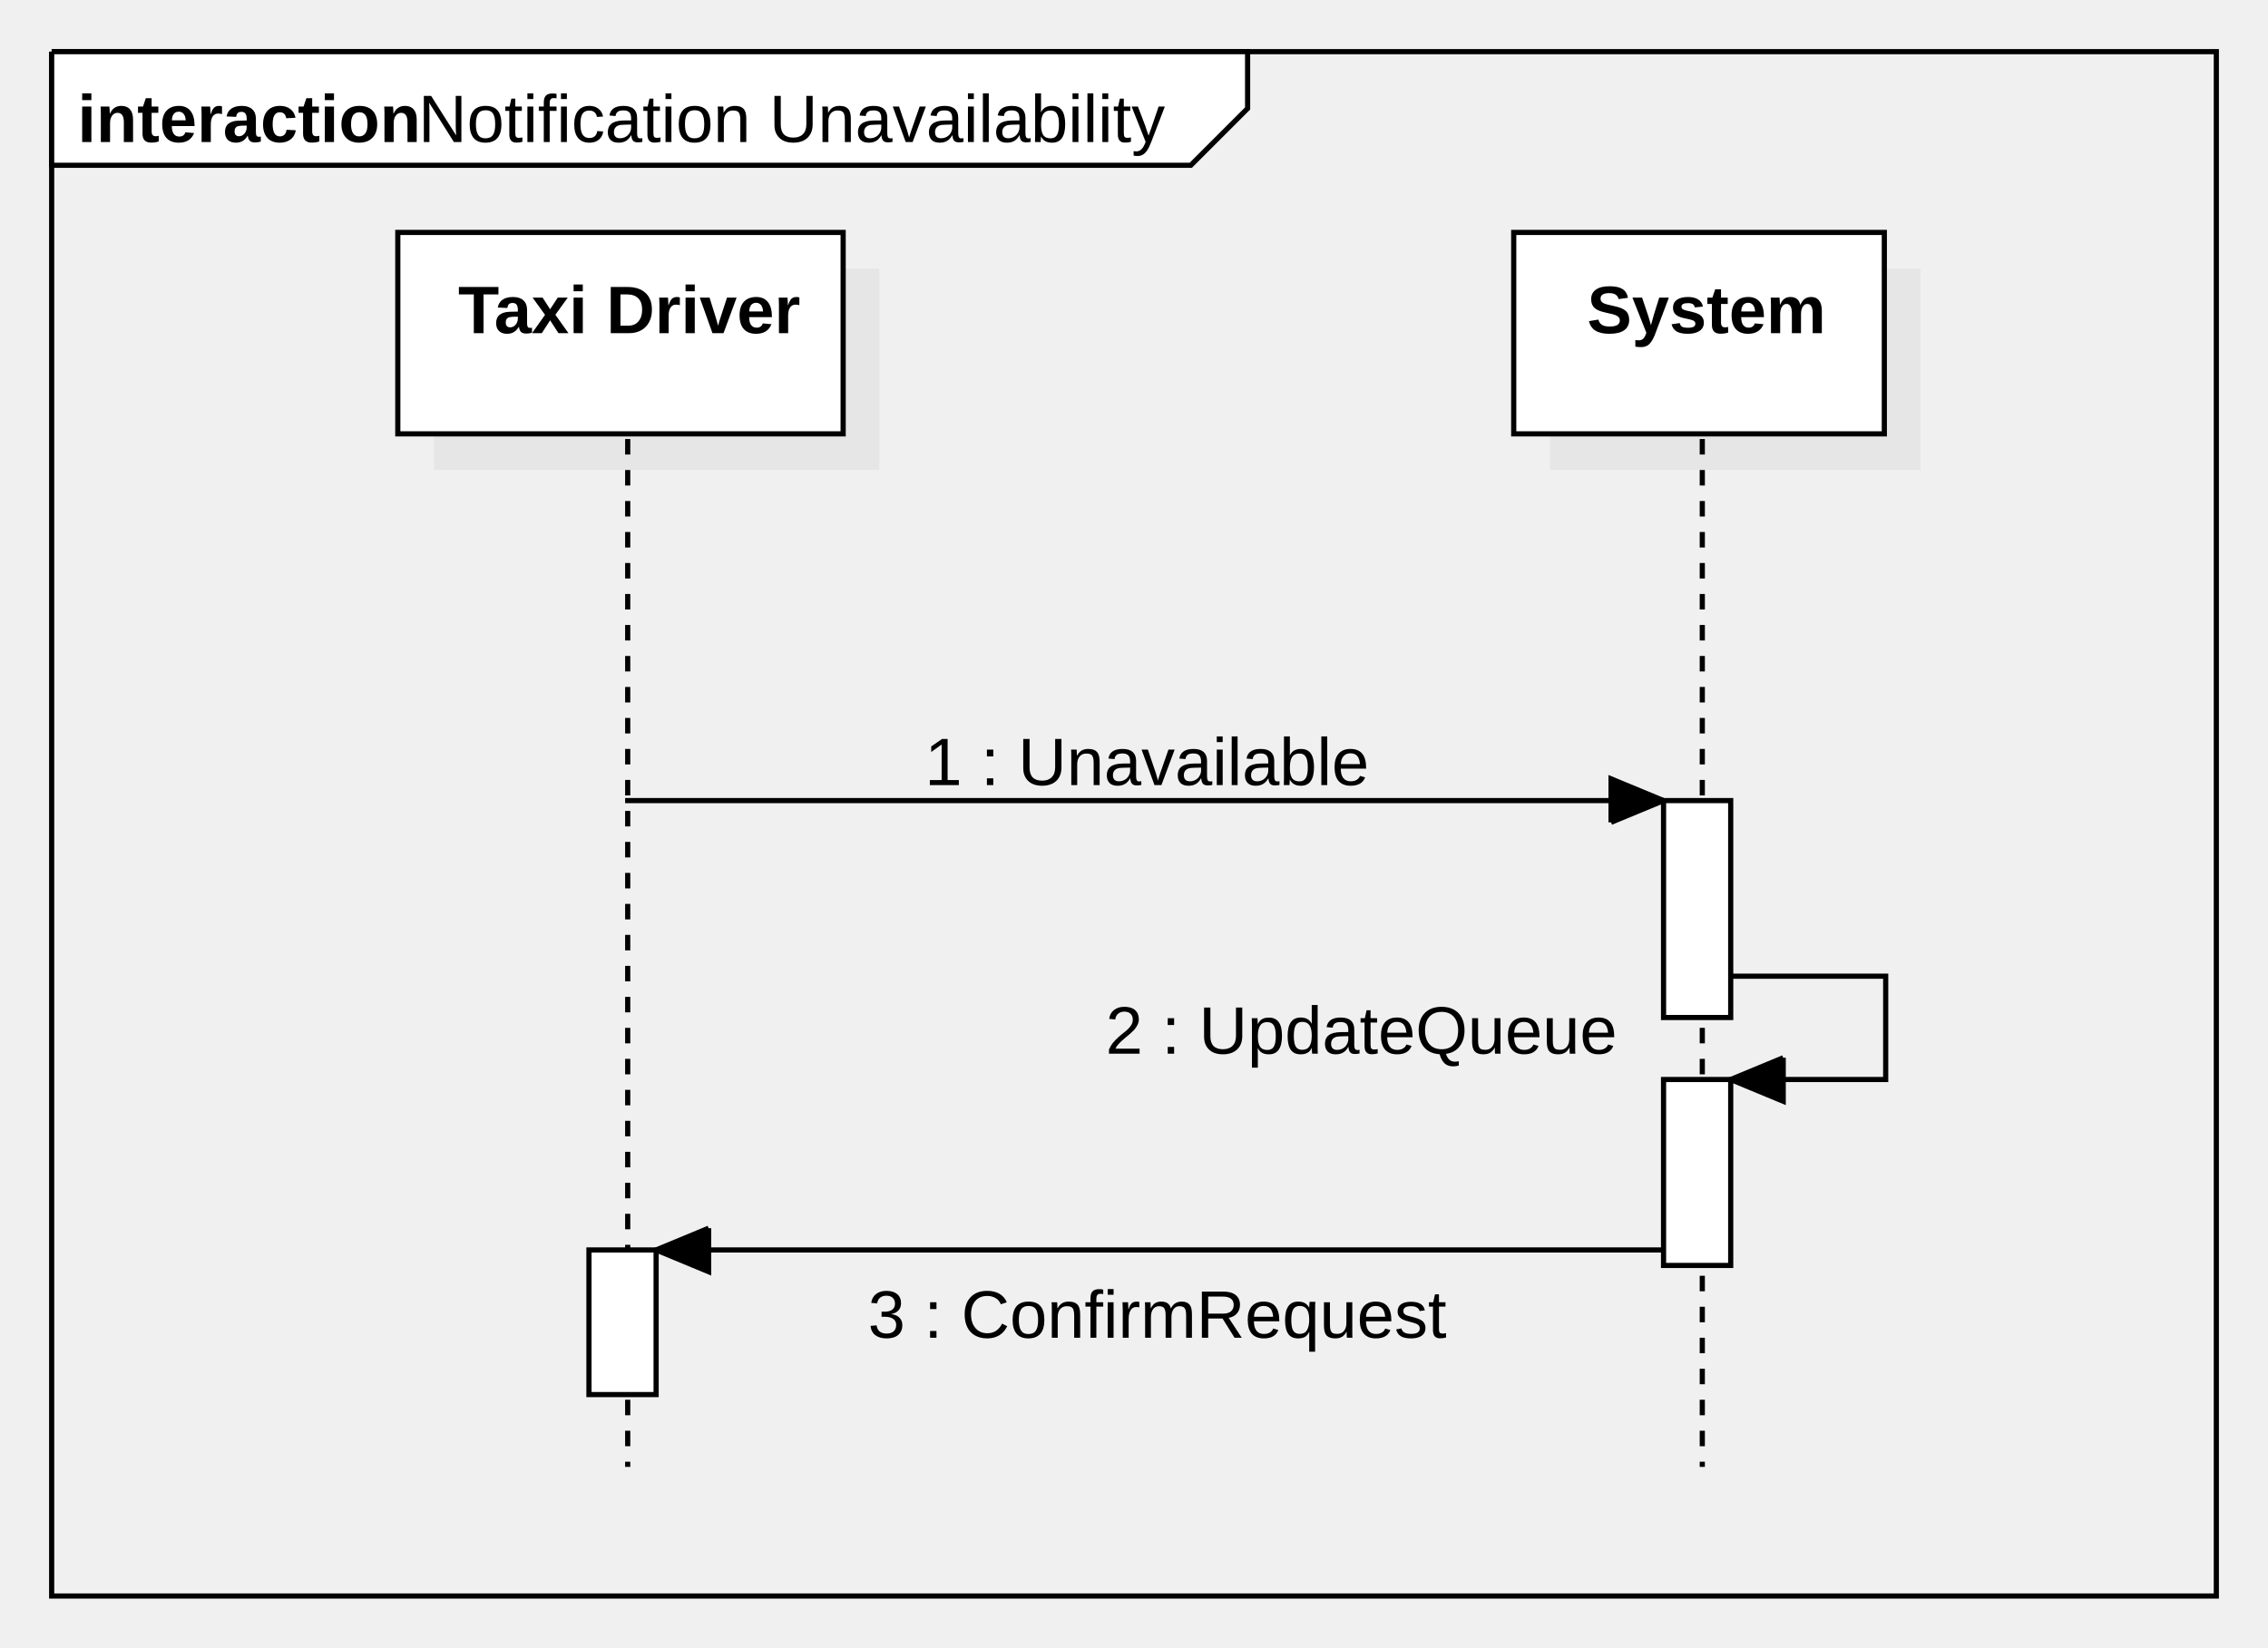
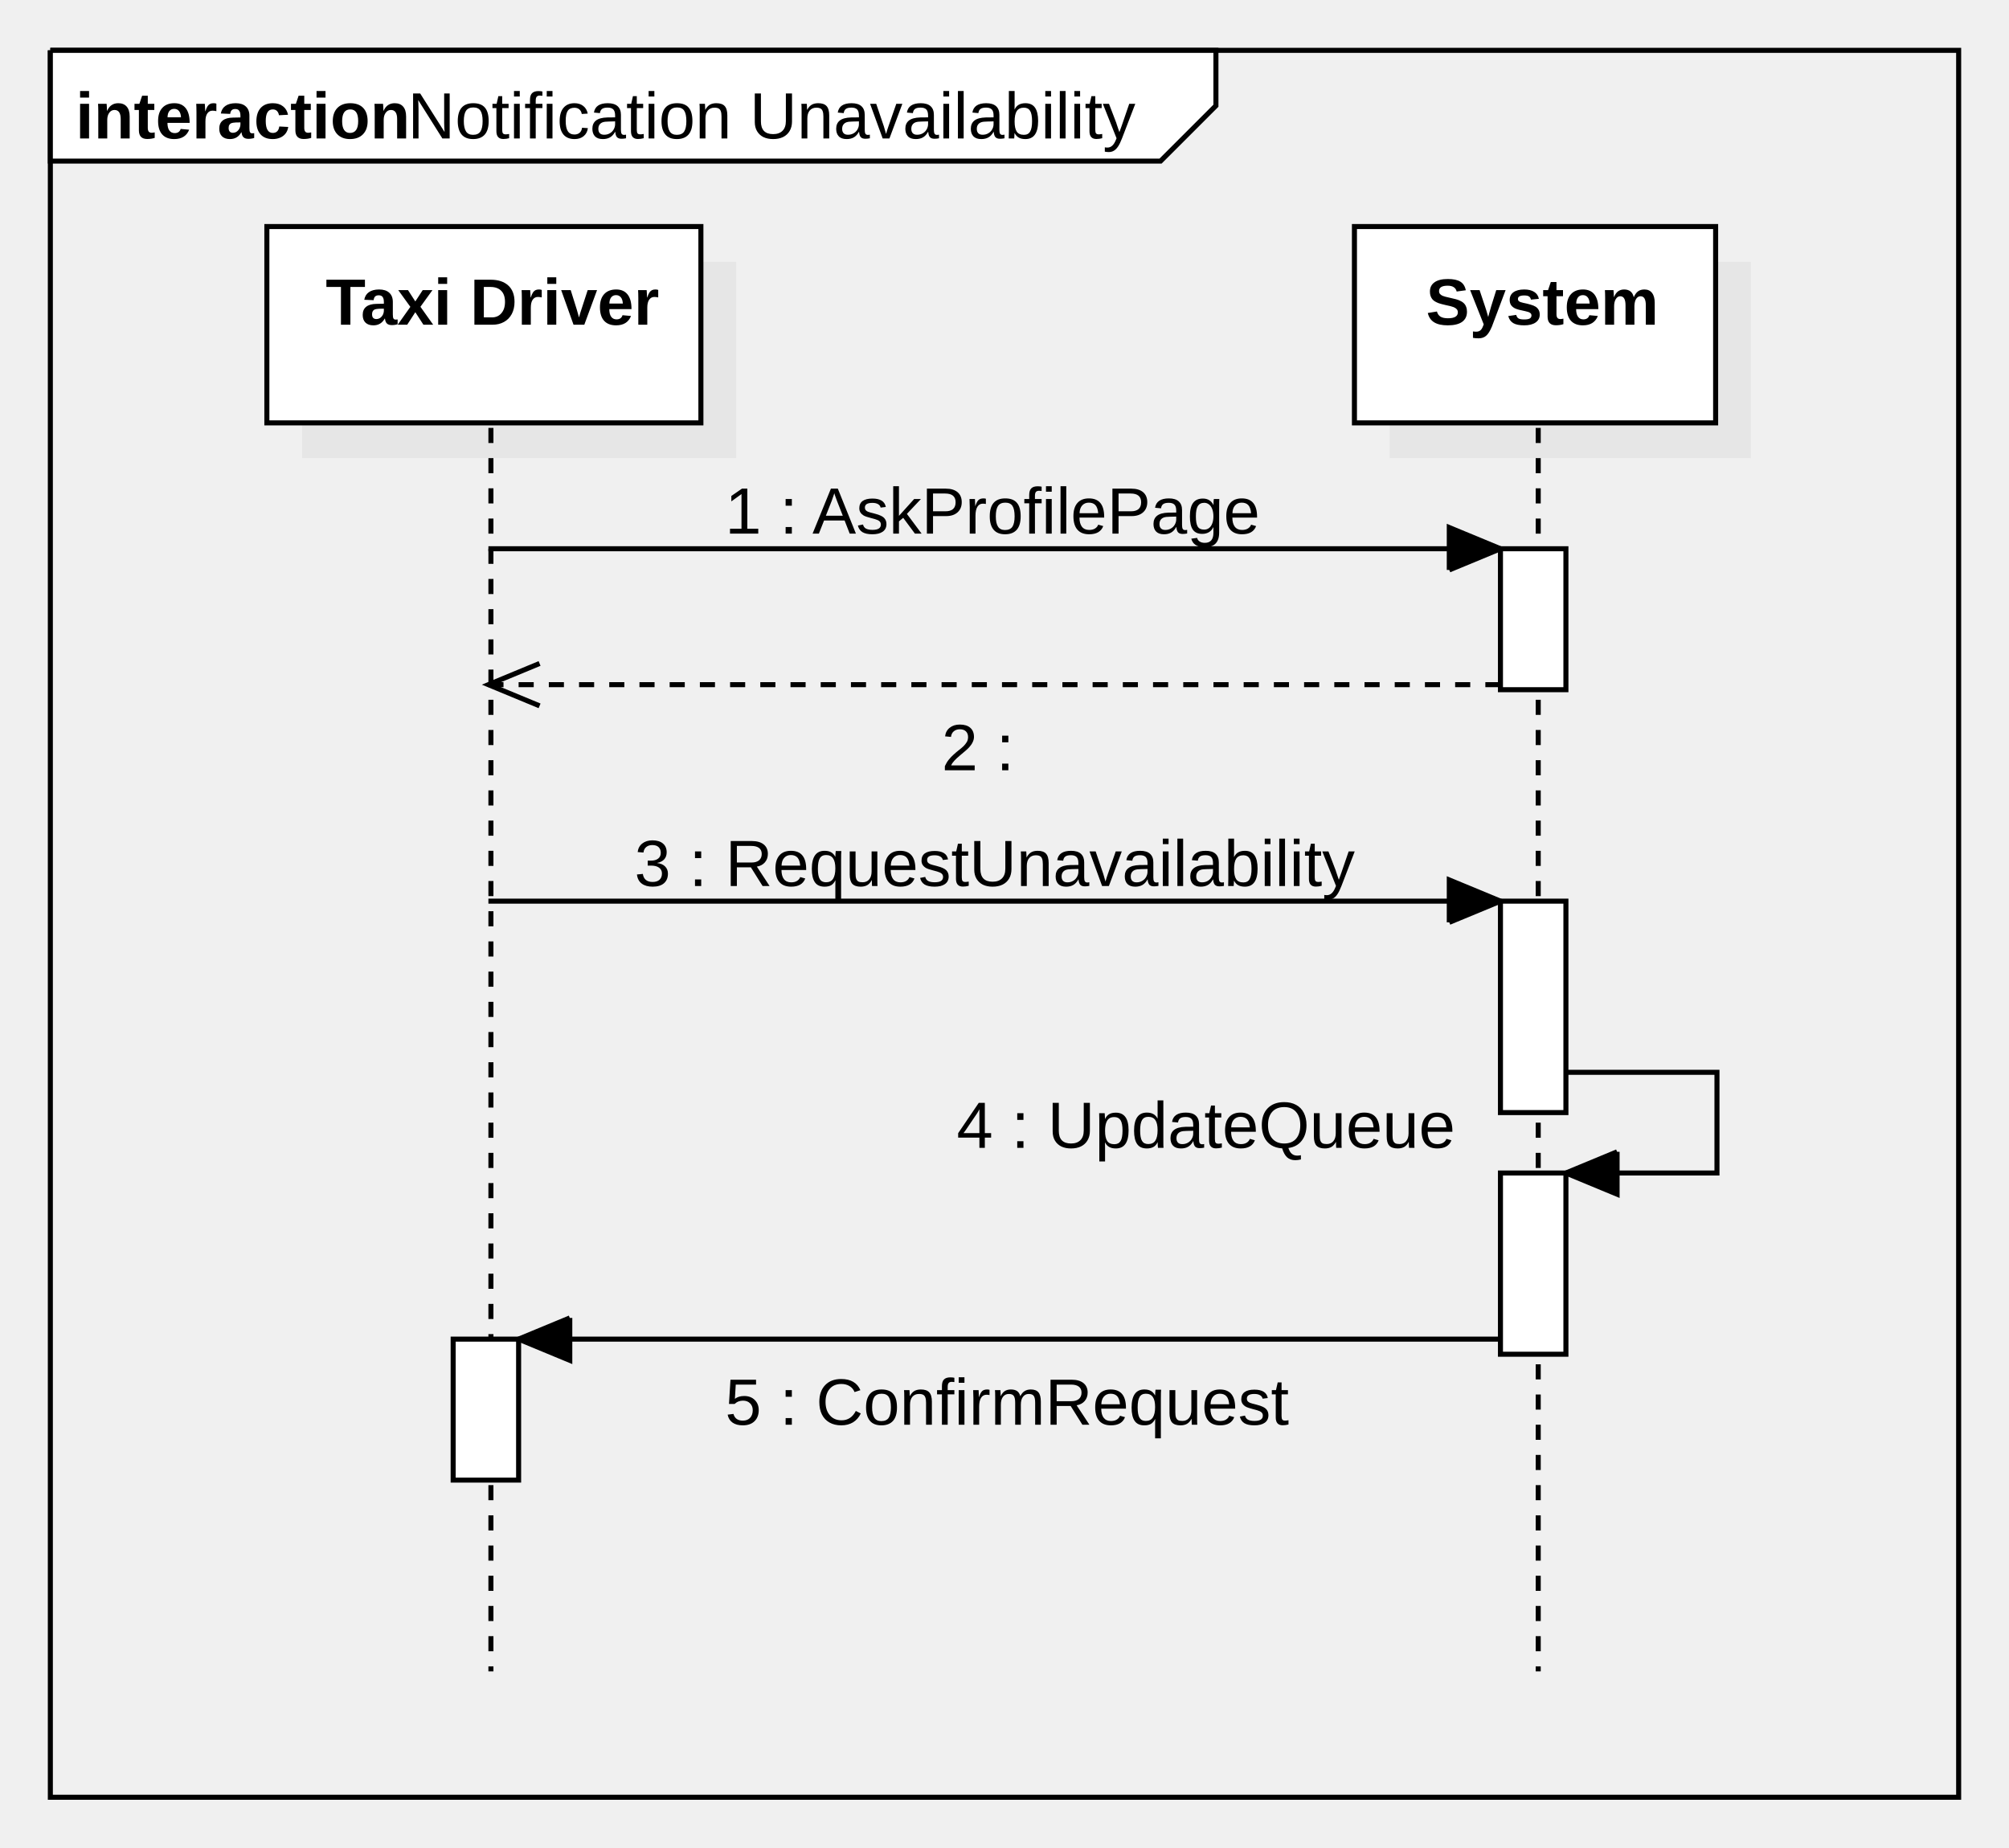
- <svg xmlns="http://www.w3.org/2000/svg" version="1.1" width="439" height="319">
+ <svg xmlns="http://www.w3.org/2000/svg" version="1.1" width="399" height="367">
  <defs />
  <g>
    <g transform="translate(5,5) scale(1,1)">
-       <path fill="none" stroke="#000000" d="M 5 5 L 424 5 L 424 304 L 5 304 L 5 5" stroke-miterlimit="10" />
+       <path fill="none" stroke="#000000" d="M 5 5 L 384 5 L 384 352 L 5 352 L 5 5" stroke-miterlimit="10" />
    </g>
    <g transform="translate(5,5) scale(1,1)">
      <path fill="#ffffff" stroke="none" d="M 5 5 L 5 27 L 225.49 27 L 236.49 16 L 236.49 5 L 5 5" />
    </g>
    <g transform="translate(5,5) scale(1,1)">
      <path fill="none" stroke="#000000" d="M 5 5 L 5 27 L 225.49 27 L 236.49 16 L 236.49 5 L 5 5 L 5 5" stroke-miterlimit="10" />
    </g>
    <g transform="translate(5,5) scale(1,1)">
      <g>
        <path fill="none" stroke="none" />
        <text fill="#000000" stroke="none" font-family="Arial" font-size="13px" font-style="normal" font-weight="normal" text-decoration="none" x="75.979" y="22.5">Notification Unavailability</text>
      </g>
    </g>
    <g transform="translate(5,5) scale(1,1)">
      <g>
        <path fill="none" stroke="none" />
        <text fill="#000000" stroke="none" font-family="Arial" font-size="13px" font-style="normal" font-weight="bold" text-decoration="none" x="10" y="22.5">interaction</text>
      </g>
    </g>
    <g transform="translate(5,5) scale(1,1)">
-       <rect fill="#C0C0C0" stroke="none" x="79" y="47" width="86.203" height="39" opacity="0.2" />
+       <rect fill="#C0C0C0" stroke="none" x="55" y="47" width="86.203" height="39" opacity="0.2" />
    </g>
    <g transform="translate(5,5) scale(1,1)">
-       <rect fill="#ffffff" stroke="none" x="72" y="40" width="86.203" height="39" />
+       <rect fill="#ffffff" stroke="none" x="48" y="40" width="86.203" height="39" />
    </g>
    <g transform="translate(5,5) scale(1,1)">
-       <path fill="none" stroke="#000000" d="M 72 40 L 158.203 40 L 158.203 79 L 72 79 L 72 40 Z Z" stroke-miterlimit="10" />
+       <path fill="none" stroke="#000000" d="M 48 40 L 134.203 40 L 134.203 79 L 48 79 L 48 40 Z Z" stroke-miterlimit="10" />
    </g>
    <g transform="translate(5,5) scale(1,1)">
      <g>
        <path fill="none" stroke="none" />
-         <text fill="#000000" stroke="none" font-family="Arial" font-size="13px" font-style="normal" font-weight="bold" text-decoration="none" x="83.684" y="59.5">Taxi Driver</text>
+         <text fill="#000000" stroke="none" font-family="Arial" font-size="13px" font-style="normal" font-weight="bold" text-decoration="none" x="59.684" y="59.5">Taxi Driver</text>
      </g>
    </g>
    <g transform="translate(5,5) scale(1,1)">
-       <path fill="none" stroke="#000000" d="M 116.5 80 L 116.5 279" stroke-miterlimit="10" stroke-dasharray="3" />
+       <path fill="none" stroke="#000000" d="M 92.5 80 L 92.5 327" stroke-miterlimit="10" stroke-dasharray="3" />
    </g>
    <g transform="translate(5,5) scale(1,1)">
-       <rect fill="#C0C0C0" stroke="none" x="295" y="47" width="71.736" height="39" opacity="0.2" />
+       <rect fill="#C0C0C0" stroke="none" x="271" y="47" width="71.736" height="39" opacity="0.2" />
    </g>
    <g transform="translate(5,5) scale(1,1)">
-       <rect fill="#ffffff" stroke="none" x="288" y="40" width="71.736" height="39" />
+       <rect fill="#ffffff" stroke="none" x="264" y="40" width="71.736" height="39" />
    </g>
    <g transform="translate(5,5) scale(1,1)">
-       <path fill="none" stroke="#000000" d="M 288 40 L 359.736 40 L 359.736 79 L 288 79 L 288 40 Z Z" stroke-miterlimit="10" />
+       <path fill="none" stroke="#000000" d="M 264 40 L 335.736 40 L 335.736 79 L 264 79 L 264 40 Z Z" stroke-miterlimit="10" />
    </g>
    <g transform="translate(5,5) scale(1,1)">
      <g>
        <path fill="none" stroke="none" />
-         <text fill="#000000" stroke="none" font-family="Arial" font-size="13px" font-style="normal" font-weight="bold" text-decoration="none" x="302.197" y="59.5">System</text>
+         <text fill="#000000" stroke="none" font-family="Arial" font-size="13px" font-style="normal" font-weight="bold" text-decoration="none" x="278.197" y="59.5">System</text>
      </g>
    </g>
    <g transform="translate(5,5) scale(1,1)">
-       <path fill="none" stroke="#000000" d="M 324.5 80 L 324.5 279" stroke-miterlimit="10" stroke-dasharray="3" />
+       <path fill="none" stroke="#000000" d="M 300.5 80 L 300.5 327" stroke-miterlimit="10" stroke-dasharray="3" />
    </g>
    <g transform="translate(5,5) scale(1,1)">
-       <path fill="none" stroke="#000000" d="M 116 150 L 317 150" stroke-miterlimit="10" />
+       <path fill="none" stroke="#000000" d="M 92 104 L 293 104" stroke-miterlimit="10" />
    </g>
    <g transform="translate(5,5) scale(1,1)">
-       <path fill="#000000" stroke="none" d="M 306.837 154.21 L 317 150 L 306.837 145.79" />
+       <path fill="#000000" stroke="none" d="M 282.837 108.21 L 293 104 L 282.837 99.79" />
    </g>
    <g transform="translate(5,5) scale(1,1)">
-       <path fill="none" stroke="#000000" d="M 306.837 154.21 L 317 150 L 306.837 145.79 L 306.837 154.21" stroke-miterlimit="10" />
+       <path fill="none" stroke="#000000" d="M 282.837 108.21 L 293 104 L 282.837 99.79 L 282.837 108.21" stroke-miterlimit="10" />
    </g>
    <g transform="translate(5,5) scale(1,1)">
      <g>
        <path fill="none" stroke="none" />
-         <text fill="#000000" stroke="none" font-family="Arial" font-size="13px" font-style="normal" font-weight="normal" text-decoration="none" x="174" y="147">1 : Unavailable</text>
+         <text fill="#000000" stroke="none" font-family="Arial" font-size="13px" font-style="normal" font-weight="normal" text-decoration="none" x="139" y="101">1 : AskProfilePage</text>
      </g>
    </g>
    <g transform="translate(5,5) scale(1,1)">
-       <rect fill="#ffffff" stroke="none" x="317" y="150" width="13" height="42" />
+       <rect fill="#ffffff" stroke="none" x="293" y="104" width="13" height="28" />
    </g>
    <g transform="translate(5,5) scale(1,1)">
-       <path fill="none" stroke="#000000" d="M 317 150 L 330 150 L 330 192 L 317 192 L 317 150 Z Z" stroke-miterlimit="10" />
+       <path fill="none" stroke="#000000" d="M 293 104 L 306 104 L 306 132 L 293 132 L 293 104 Z Z" stroke-miterlimit="10" />
    </g>
    <g transform="translate(5,5) scale(1,1)">
-       <path fill="none" stroke="#000000" d="M 330 184 L 360 184 L 360 204 L 330 204" stroke-miterlimit="10" />
+       <path fill="none" stroke="#000000" d="M 293 131 L 92 131" stroke-miterlimit="10" stroke-dasharray="3" />
    </g>
    <g transform="translate(5,5) scale(1,1)">
-       <path fill="#000000" stroke="none" d="M 340.163 199.79 L 330 204 L 340.163 208.21" />
-     </g>
-     <g transform="translate(5,5) scale(1,1)">
-       <path fill="none" stroke="#000000" d="M 340.163 199.79 L 330 204 L 340.163 208.21 L 340.163 199.79" stroke-miterlimit="10" />
+       <path fill="none" stroke="#000000" d="M 102.163 126.79 L 92 131 L 102.163 135.21" stroke-miterlimit="10" />
    </g>
    <g transform="translate(5,5) scale(1,1)">
      <g>
        <path fill="none" stroke="none" />
-         <text fill="#000000" stroke="none" font-family="Arial" font-size="13px" font-style="normal" font-weight="normal" text-decoration="none" x="209" y="199">2 : UpdateQueue</text>
+         <text fill="#000000" stroke="none" font-family="Arial" font-size="13px" font-style="normal" font-weight="normal" text-decoration="none" x="182" y="148">2 : </text>
      </g>
    </g>
    <g transform="translate(5,5) scale(1,1)">
-       <rect fill="#ffffff" stroke="none" x="317" y="204" width="13" height="36" />
+       <path fill="none" stroke="#000000" d="M 92 174 L 293 174" stroke-miterlimit="10" />
    </g>
    <g transform="translate(5,5) scale(1,1)">
-       <path fill="none" stroke="#000000" d="M 317 204 L 330 204 L 330 240 L 317 240 L 317 204 Z Z" stroke-miterlimit="10" />
+       <path fill="#000000" stroke="none" d="M 282.837 178.21 L 293 174 L 282.837 169.79" />
    </g>
    <g transform="translate(5,5) scale(1,1)">
-       <path fill="none" stroke="#000000" d="M 317 237 L 122 237" stroke-miterlimit="10" />
-     </g>
-     <g transform="translate(5,5) scale(1,1)">
-       <path fill="#000000" stroke="none" d="M 132.163 232.79 L 122 237 L 132.163 241.21" />
-     </g>
-     <g transform="translate(5,5) scale(1,1)">
-       <path fill="none" stroke="#000000" d="M 132.163 232.79 L 122 237 L 132.163 241.21 L 132.163 232.79" stroke-miterlimit="10" />
+       <path fill="none" stroke="#000000" d="M 282.837 178.21 L 293 174 L 282.837 169.79 L 282.837 178.21" stroke-miterlimit="10" />
    </g>
    <g transform="translate(5,5) scale(1,1)">
      <g>
        <path fill="none" stroke="none" />
-         <text fill="#000000" stroke="none" font-family="Arial" font-size="13px" font-style="normal" font-weight="normal" text-decoration="none" x="163" y="254">3 : ConfirmRequest</text>
+         <text fill="#000000" stroke="none" font-family="Arial" font-size="13px" font-style="normal" font-weight="normal" text-decoration="none" x="121" y="171">3 : RequestUnavailability</text>
      </g>
    </g>
    <g transform="translate(5,5) scale(1,1)">
-       <rect fill="#ffffff" stroke="none" x="109" y="237" width="13" height="28" />
+       <rect fill="#ffffff" stroke="none" x="293" y="174" width="13" height="42" />
    </g>
    <g transform="translate(5,5) scale(1,1)">
-       <path fill="none" stroke="#000000" d="M 109 237 L 122 237 L 122 265 L 109 265 L 109 237 Z Z" stroke-miterlimit="10" />
+       <path fill="none" stroke="#000000" d="M 293 174 L 306 174 L 306 216 L 293 216 L 293 174 Z Z" stroke-miterlimit="10" />
+     </g>
+     <g transform="translate(5,5) scale(1,1)">
+       <path fill="none" stroke="#000000" d="M 306 208 L 336 208 L 336 228 L 306 228" stroke-miterlimit="10" />
+     </g>
+     <g transform="translate(5,5) scale(1,1)">
+       <path fill="#000000" stroke="none" d="M 316.163 223.79 L 306 228 L 316.163 232.21" />
+     </g>
+     <g transform="translate(5,5) scale(1,1)">
+       <path fill="none" stroke="#000000" d="M 316.163 223.79 L 306 228 L 316.163 232.21 L 316.163 223.79" stroke-miterlimit="10" />
+     </g>
+     <g transform="translate(5,5) scale(1,1)">
+       <g>
+         <path fill="none" stroke="none" />
+         <text fill="#000000" stroke="none" font-family="Arial" font-size="13px" font-style="normal" font-weight="normal" text-decoration="none" x="185" y="223">4 : UpdateQueue</text>
+       </g>
+     </g>
+     <g transform="translate(5,5) scale(1,1)">
+       <rect fill="#ffffff" stroke="none" x="293" y="228" width="13" height="36" />
+     </g>
+     <g transform="translate(5,5) scale(1,1)">
+       <path fill="none" stroke="#000000" d="M 293 228 L 306 228 L 306 264 L 293 264 L 293 228 Z Z" stroke-miterlimit="10" />
+     </g>
+     <g transform="translate(5,5) scale(1,1)">
+       <path fill="none" stroke="#000000" d="M 293 261 L 98 261" stroke-miterlimit="10" />
+     </g>
+     <g transform="translate(5,5) scale(1,1)">
+       <path fill="#000000" stroke="none" d="M 108.163 256.79 L 98 261 L 108.163 265.21" />
+     </g>
+     <g transform="translate(5,5) scale(1,1)">
+       <path fill="none" stroke="#000000" d="M 108.163 256.79 L 98 261 L 108.163 265.21 L 108.163 256.79" stroke-miterlimit="10" />
+     </g>
+     <g transform="translate(5,5) scale(1,1)">
+       <g>
+         <path fill="none" stroke="none" />
+         <text fill="#000000" stroke="none" font-family="Arial" font-size="13px" font-style="normal" font-weight="normal" text-decoration="none" x="139" y="278">5 : ConfirmRequest</text>
+       </g>
+     </g>
+     <g transform="translate(5,5) scale(1,1)">
+       <rect fill="#ffffff" stroke="none" x="85" y="261" width="13" height="28" />
+     </g>
+     <g transform="translate(5,5) scale(1,1)">
+       <path fill="none" stroke="#000000" d="M 85 261 L 98 261 L 98 289 L 85 289 L 85 261 Z Z" stroke-miterlimit="10" />
    </g>
  </g>
</svg>
